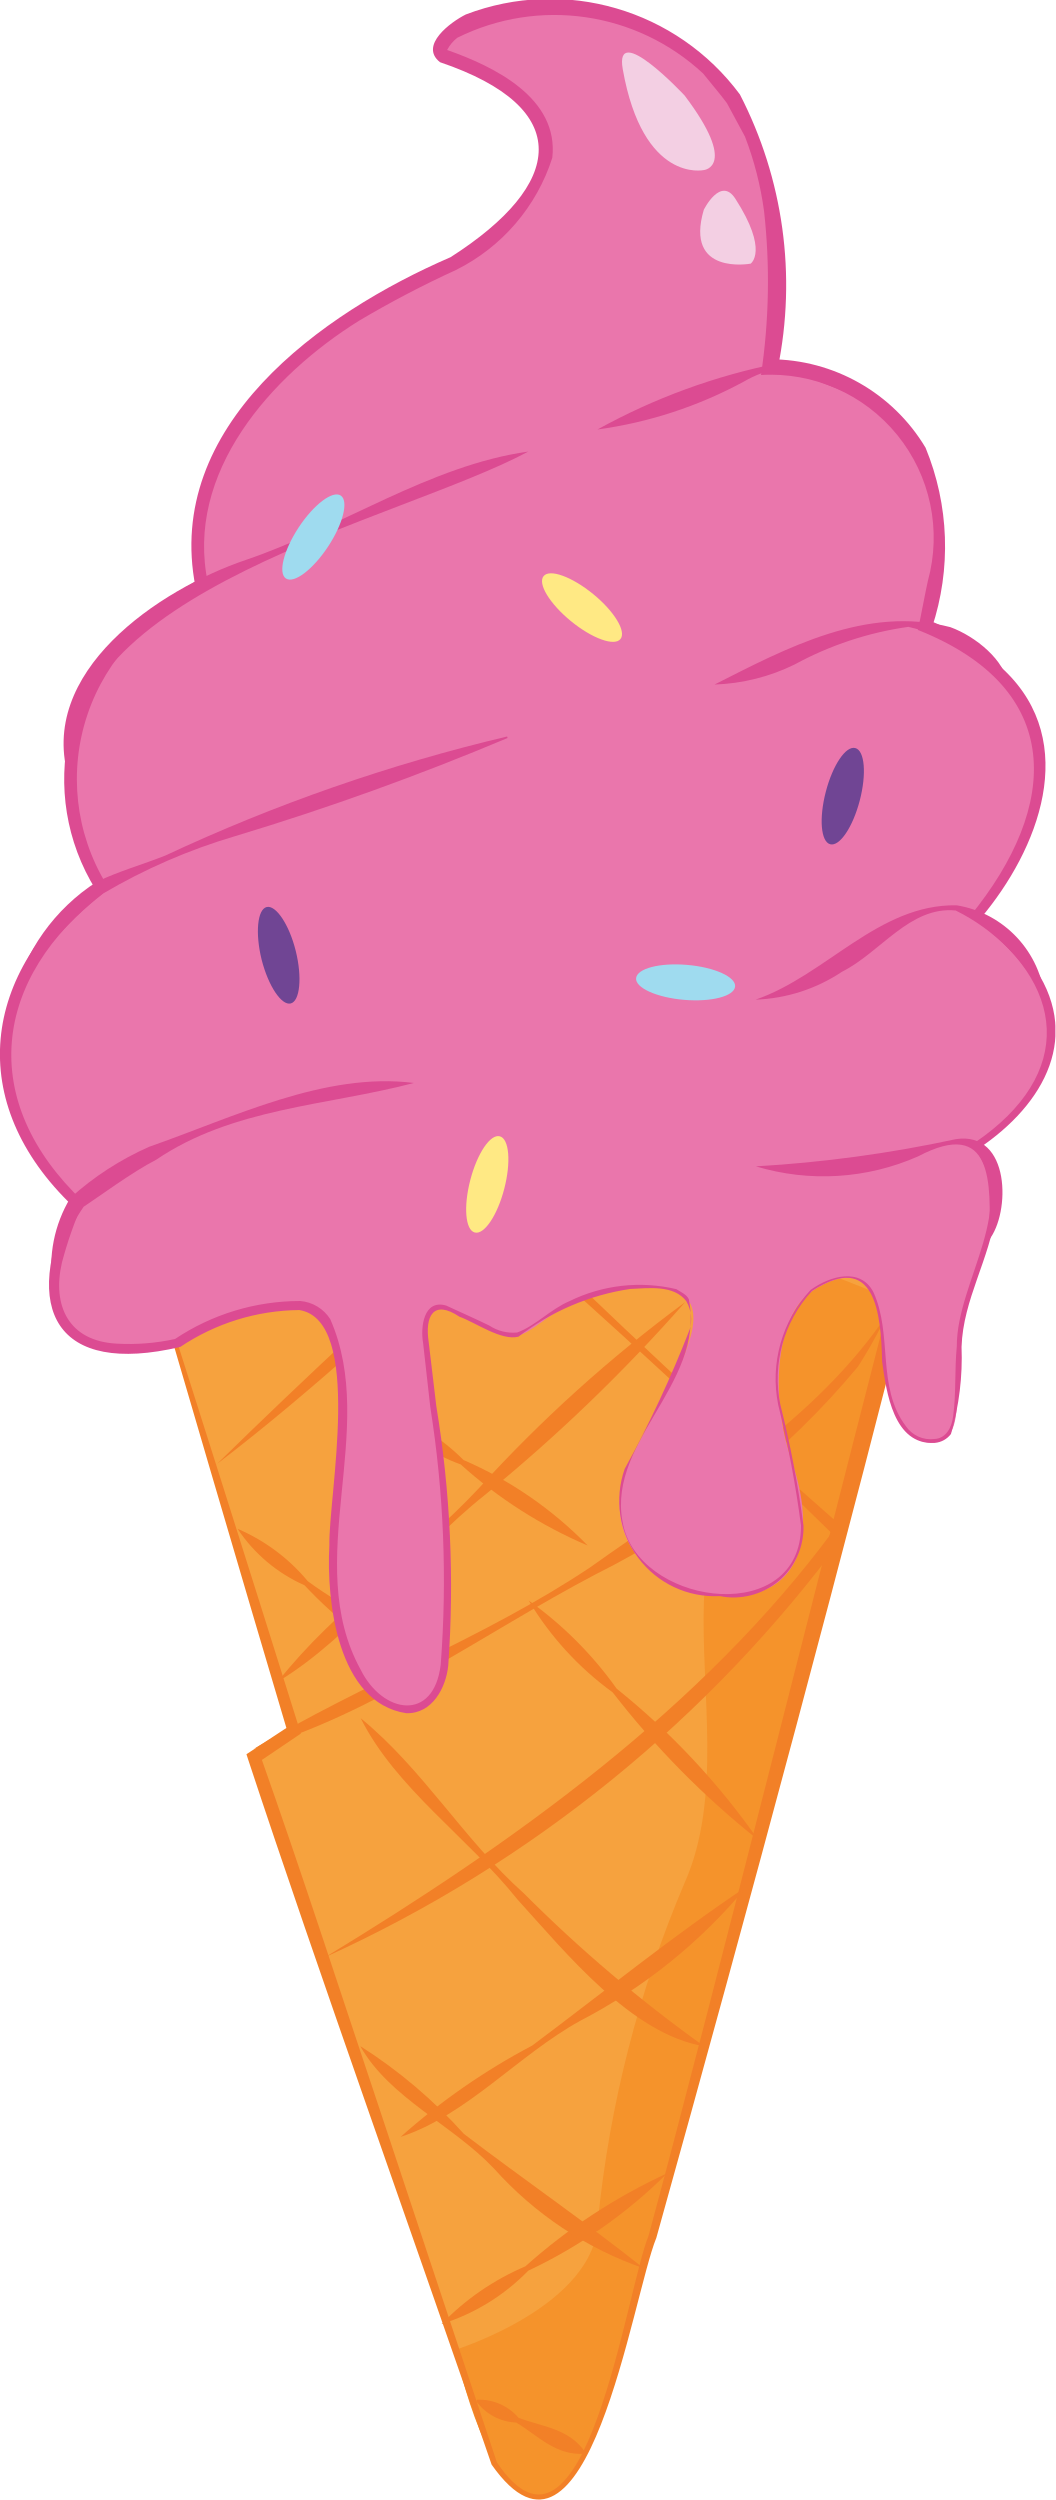
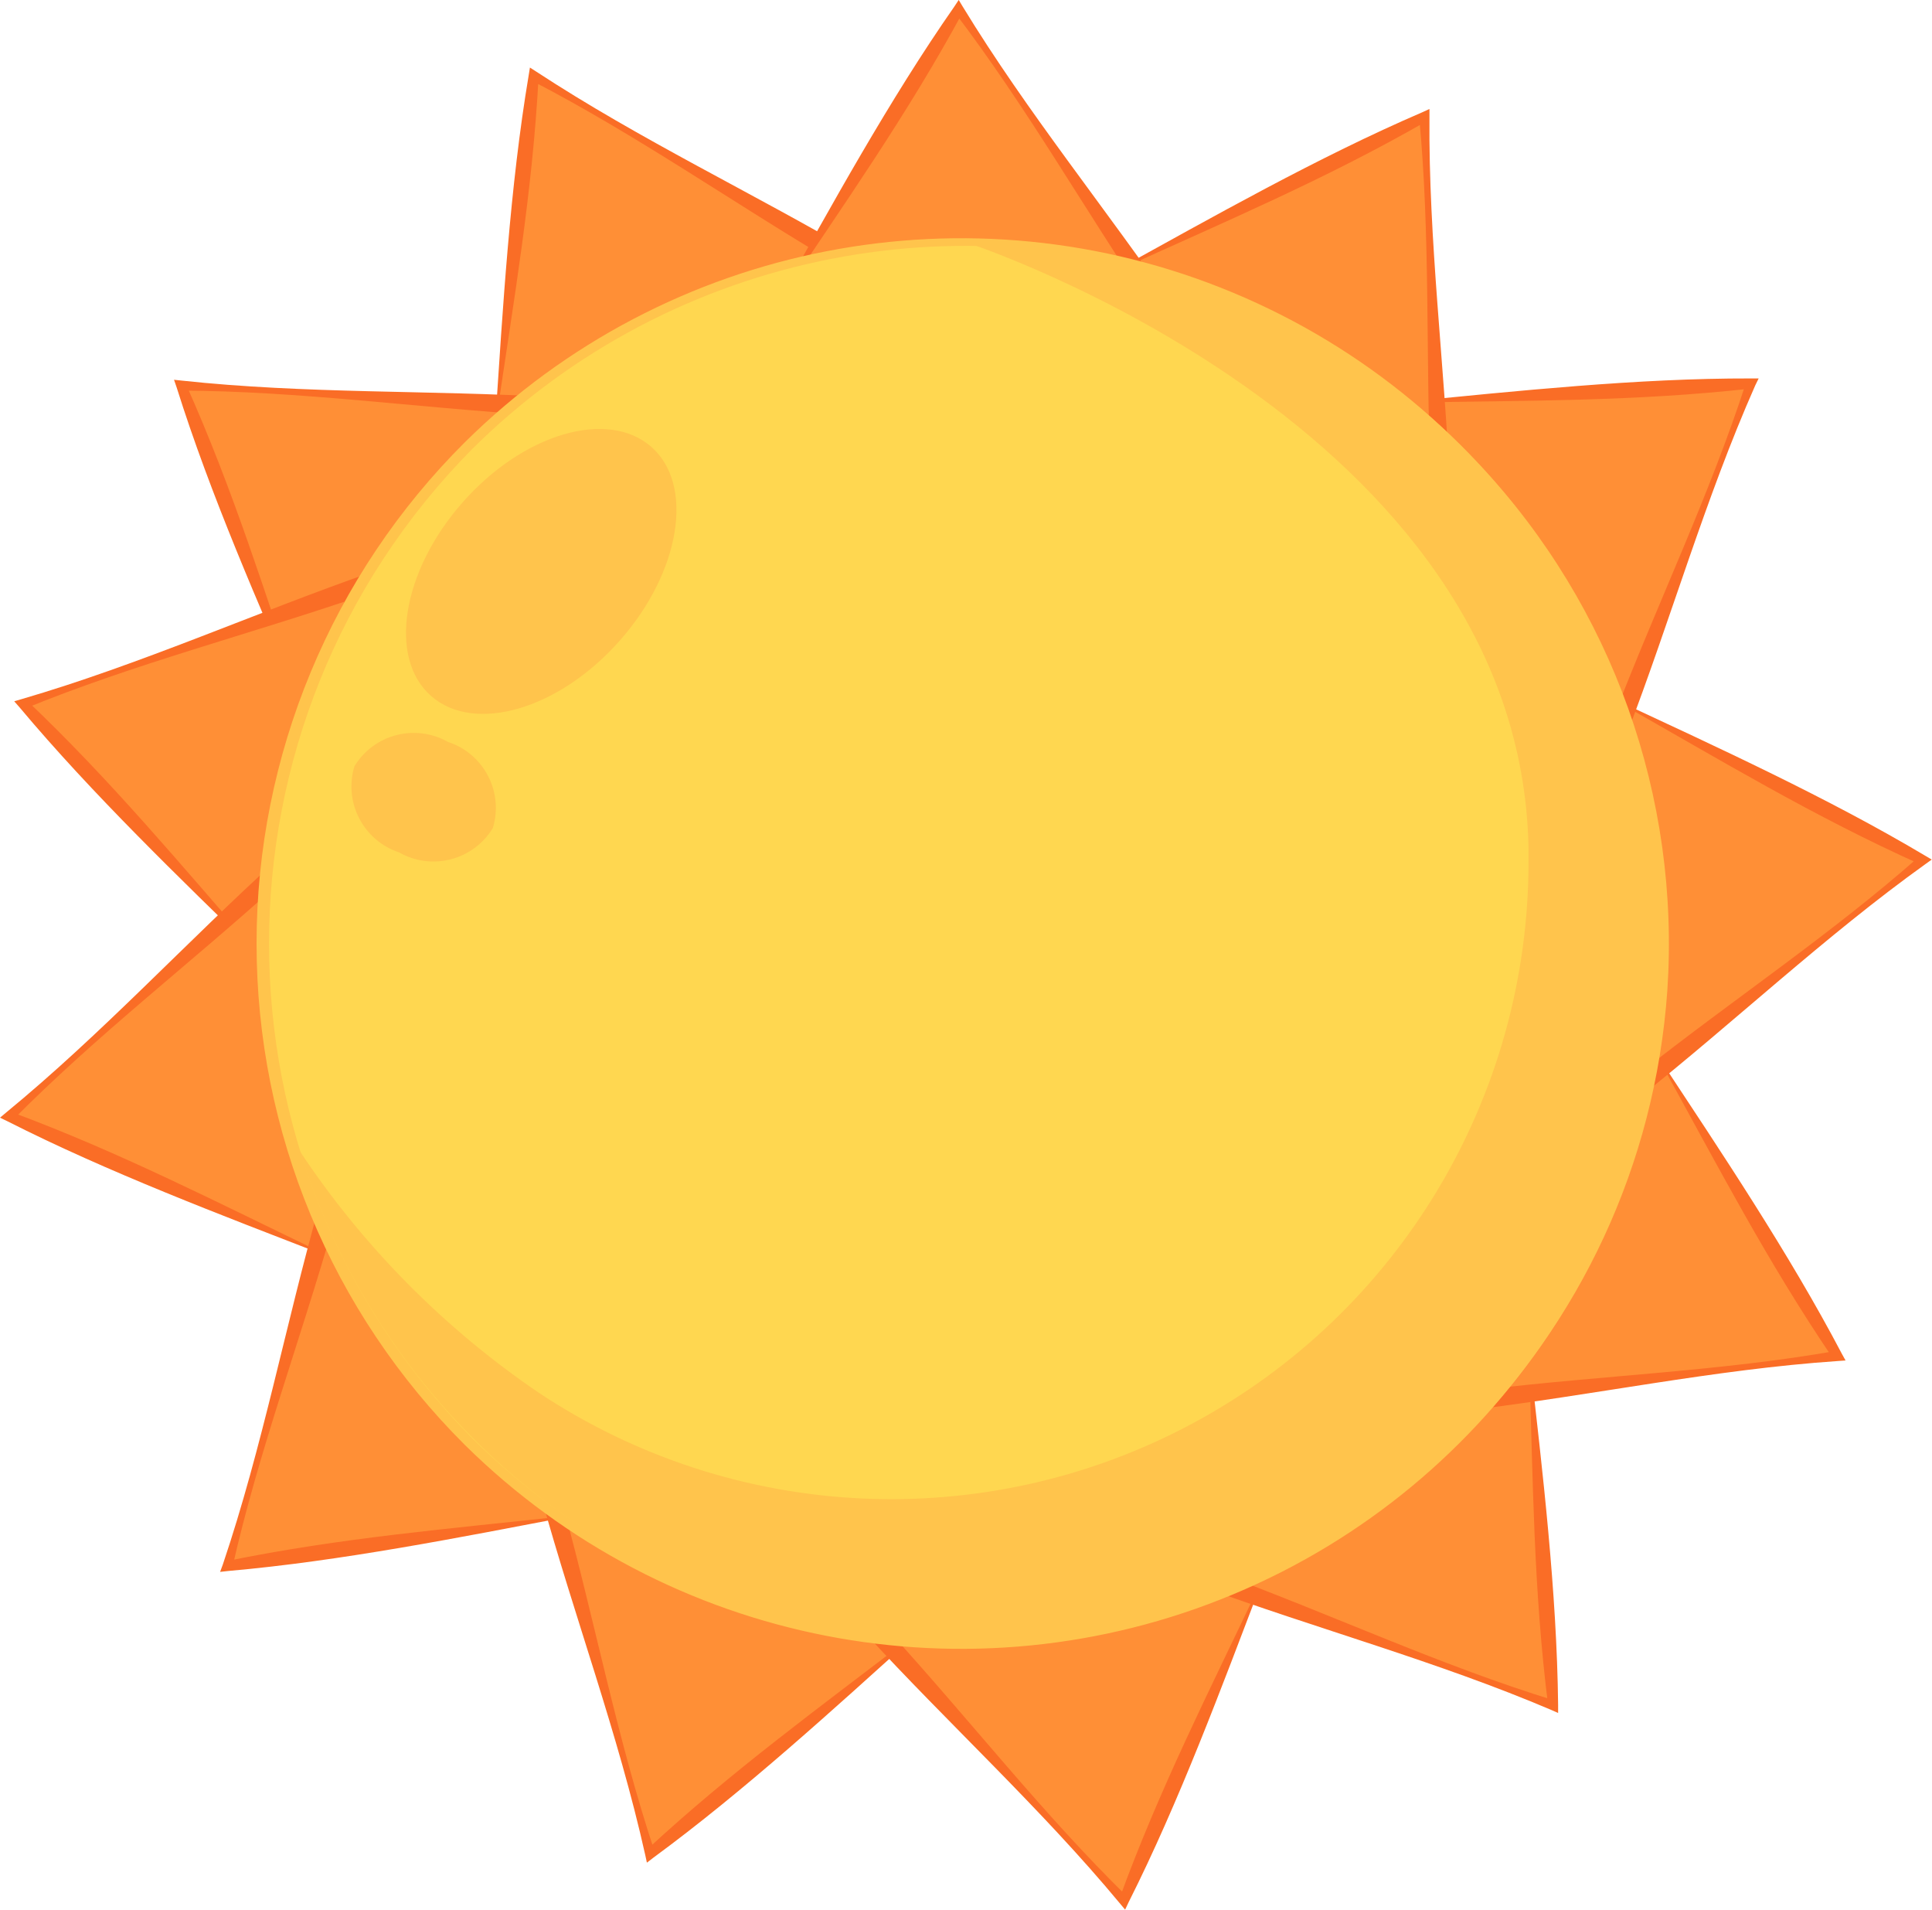
- <svg xmlns="http://www.w3.org/2000/svg" width="21.108" height="50" viewBox="0 0 21.108 50">
+ <svg xmlns="http://www.w3.org/2000/svg" width="28.922" height="28.581" viewBox="0 0 28.922 28.581">
  <defs>
    <clipPath id="clip-path">
-       <rect id="Retângulo_186" data-name="Retângulo 186" width="21.108" height="50" transform="translate(0 0)" fill="none" />
+       <path id="Caminho_3507" data-name="Caminho 3507" d="M0,0H28.922V-28.581H0Z" fill="none" />
    </clipPath>
  </defs>
-   <g id="alfabeto_s_e001_fim" transform="translate(0 0)">
-     <g id="Grupo_1537" data-name="Grupo 1537" transform="translate(0 0)" clip-path="url(#clip-path)">
-       <path id="Caminho_2400" data-name="Caminho 2400" d="M4.194,37.51,7.352,47.859l-.79.526,4.8,14.121s1.076,1.93,2.041-.7,6.49-24.294,6.49-24.294Z" transform="translate(-1.48 -13.234)" fill="#f6a23e" />
-       <path id="Caminho_2401" data-name="Caminho 2401" d="M20.929,39s-1.822,4.985-1.885,6.782.372,3.932-.386,5.635a23.156,23.156,0,0,0-1.734,6.759c-.029,1.7-2.849,2.579-2.849,2.579s.505,2.587,1.531,2.958,2.024-3.831,2.024-3.831l5.3-20.093Z" transform="translate(-4.966 -13.76)" fill="#f5932b" />
-       <path id="Caminho_2402" data-name="Caminho 2402" d="M4.2,37.43c.827,2.569,2.459,7.73,3.263,10.3l.027.087-.077.052-.786.531.051-.15c.829,2.343,1.593,4.709,2.383,7.066l2.35,7.077c1.756,2.6,2.593-3.471,3.032-4.53,1.247-4.579,4.041-15.746,5.284-20.487l.159.2c-4.508-.034-11.1-.1-15.686-.154m-.026-.019c4.651-.019,11.118-.162,15.712-.155H20.1l-.052.205c-1.65,6.586-3.611,13.87-5.448,20.448-.481,1.169-1.375,7.274-3.295,4.536-1.432-4.173-3.511-9.979-4.871-14.108l-.032-.1.083-.054.792-.521-.05.139c-.769-2.584-2.3-7.8-3.051-10.395" transform="translate(-1.473 -13.145)" fill="#f28027" />
-       <path id="Caminho_2403" data-name="Caminho 2403" d="M7.843,49.412c2.194-1.32,4.609-2.212,6.736-3.636,2.053-1.467,4.315-2.782,5.8-4.864l.028.015a9.5,9.5,0,0,1-.48.84,16.3,16.3,0,0,1-5.26,4.161c-2.241,1.179-4.419,2.79-6.828,3.484" transform="translate(-2.767 -14.435)" fill="#f28027" />
-       <path id="Caminho_2404" data-name="Caminho 2404" d="M6.685,42.427q2.732-2.675,5.6-5.2,3.377,3.336,6.943,6.467l.075.067-.056.086A26.454,26.454,0,0,1,8.867,52.276c3.73-2.268,7.531-4.962,10.181-8.558l.019.153q-3.345-3.281-6.874-6.363h.181c-1.852,1.655-3.757,3.446-5.69,4.917" transform="translate(-2.359 -13.135)" fill="#f28027" />
-       <path id="Caminho_2405" data-name="Caminho 2405" d="M12.38,63.308a13.218,13.218,0,0,1,2.634-1.828c1.413-1.057,2.853-2.223,4.289-3.18a10.777,10.777,0,0,1-3.331,2.686c-1.237.683-2.267,1.888-3.592,2.322" transform="translate(-4.368 -20.57)" fill="#f28027" />
-       <path id="Caminho_2406" data-name="Caminho 2406" d="M13.645,70.177a5.1,5.1,0,0,1,1.676-1.154,11.417,11.417,0,0,1,2.838-1.862,9.988,9.988,0,0,1-2.78,1.949,4.156,4.156,0,0,1-1.734,1.067" transform="translate(-4.814 -23.696)" fill="#f28027" />
-       <path id="Caminho_2407" data-name="Caminho 2407" d="M14.739,74.158a1.035,1.035,0,0,1,.827.362c.48.182,1.007.21,1.336.691l-.014.029c-.582.038-.929-.36-1.368-.625a1.034,1.034,0,0,1-.8-.427Z" transform="translate(-5.195 -26.164)" fill="#f28027" />
-       <path id="Caminho_2408" data-name="Caminho 2408" d="M7.349,47.248a3.751,3.751,0,0,1,1.4,1.046c.764.569,1.787,1.006,2.26,1.844a8.557,8.557,0,0,1-2.325-1.762,3.126,3.126,0,0,1-1.339-1.129" transform="translate(-2.593 -16.67)" fill="#f28027" />
-       <path id="Caminho_2409" data-name="Caminho 2409" d="M8.592,47.825c1.161-1.475,2.739-2.5,4.011-3.858a28.152,28.152,0,0,1,4.132-3.728A33.66,33.66,0,0,1,12.724,44.1c-1.44,1.144-2.585,2.79-4.132,3.728" transform="translate(-3.031 -14.197)" fill="#f28027" />
-       <path id="Caminho_2410" data-name="Caminho 2410" d="M11.955,43.633a4,4,0,0,1,1.533.962,7.78,7.78,0,0,1,2.484,1.711,9.152,9.152,0,0,1-2.541-1.623,3.33,3.33,0,0,1-1.476-1.05" transform="translate(-4.218 -15.395)" fill="#f28027" />
-       <path id="Caminho_2411" data-name="Caminho 2411" d="M16.341,49.464A7.506,7.506,0,0,1,18.1,51.226a14.61,14.61,0,0,1,2.832,3.026A17.22,17.22,0,0,1,18.02,51.3a6.22,6.22,0,0,1-1.679-1.835" transform="translate(-5.766 -17.452)" fill="#f28027" />
-       <path id="Caminho_2412" data-name="Caminho 2412" d="M11.148,53.1c1.251,1.025,2.062,2.431,3.26,3.5a28.551,28.551,0,0,0,3.607,3.06c-1.45-.241-2.75-1.855-3.734-2.937-.985-1.235-2.433-2.224-3.132-3.62" transform="translate(-3.933 -18.735)" fill="#f28027" />
-       <path id="Caminho_2413" data-name="Caminho 2413" d="M11.145,63.24a9.945,9.945,0,0,1,2.064,1.75c1.194.912,2.425,1.755,3.6,2.691a7.192,7.192,0,0,1-3-2c-.819-.866-2.082-1.408-2.667-2.437" transform="translate(-3.932 -22.313)" fill="#f28027" />
-       <path id="Caminho_2414" data-name="Caminho 2414" d="M16.294,25.92c-.685.45-.877,2.017-.395,3.42s.219,2.719-1.316,2.675-2.468-1.184-2.024-2.456,2.551-3.771.445-3.727-2.2,1.271-2.962.92L9.278,26.4s-.745-.526-.7.395,1.009,6.709.044,7.367S6.6,33.112,6.734,31.138s.526-4.779-.614-4.911a4.661,4.661,0,0,0-2.5.746S-.15,27.982,1.6,24.166c0,0-3.552-3.114.483-6.315,0,0-2.324-3.742,2.017-6.037,0,0-1.169-3.742,5.029-6.432,0,0,4.21-2.456,0-4.093,0,0-.665-.036.124-.65S16.667-.9,15.461,7.458c0,0,4.473.044,3.114,5.175,0,0,4.414,1.578,1.023,5.788,0,0,3.391,2.237,0,4.6,0,0,.76.658,0,2.5s.029,3.42-.936,3.42-.965-2.193-.965-2.193,0-1.754-1.4-.833" transform="translate(-0.056 -0.092)" fill="#ea76ac" />
-       <path id="Caminho_2415" data-name="Caminho 2415" d="M16.236,25.824a2.588,2.588,0,0,0-.629,2.27,21.335,21.335,0,0,1,.463,2.421,1.4,1.4,0,0,1-1.676,1.407,1.911,1.911,0,0,1-1.9-2.545,23.468,23.468,0,0,0,1.3-2.787.72.72,0,0,0-.069-.568c-.25-.327-.747-.259-1.12-.243a4.8,4.8,0,0,0-2.236.955c-.346.087-.86-.286-1.181-.4-.523-.351-.691-.008-.615.5l.153,1.287a22.213,22.213,0,0,1,.239,5.191c-.046.447-.322.968-.84.952-1.373-.207-1.6-2.236-1.538-3.355-.02-.986.689-4.5-.6-4.708a4.333,4.333,0,0,0-2.382.738c-2.488.586-3.2-.746-2.168-2.934l.027.125c-2.18-2.075-1.851-4.7.479-6.489l-.027.156A4.191,4.191,0,0,1,3.19,12.071c.256-.168.523-.32.784-.481l-.063.154c-.636-3.222,2.5-5.476,5.1-6.6,2.28-1.458,2.492-2.983-.211-3.9-.424-.335.217-.806.517-.955a4.726,4.726,0,0,1,5.481,1.6,8.317,8.317,0,0,1,.757,5.479l-.157-.183a3.634,3.634,0,0,1,3.113,1.769,5.178,5.178,0,0,1,.128,3.6l-.084-.159a4.591,4.591,0,0,1,1.531,1.01c1.518,1.451.688,3.583-.477,4.965l-.022-.142a4.41,4.41,0,0,1,1.033,1.024c1.057,1.434.272,2.832-1.046,3.717l.006-.109a1.747,1.747,0,0,1,.338,1.378c-.12.939-.656,1.747-.687,2.7a5.509,5.509,0,0,1-.212,1.742.451.451,0,0,1-.324.178c-.825.051-.968-1.019-1.053-1.628-.021-.984-.146-2.223-1.4-1.413m-.018-.027c.368-.266.988-.452,1.246.057.388.85.058,1.9.648,2.677a.6.6,0,0,0,.57.256c.234-.01.349-.234.375-.458.062-.452.027-.926.073-1.393-.007-1.318,1.307-2.845.3-4.028l.061-.049c2.011-1.366,1.856-3.193-.1-4.524,1.811-2.215,1.905-4.562-1.04-5.729.039-.157.163-.824.2-.979A3.26,3.26,0,0,0,15.22,7.5a12.668,12.668,0,0,0,.061-3.277A6.612,6.612,0,0,0,14.9,2.733l-.362-.671c-.149-.2-.318-.393-.476-.592A4.366,4.366,0,0,0,9.146.755a.753.753,0,0,0-.2.238c0,.026-.013-.014,0,.008.933.328,2.235.957,2.1,2.155A3.8,3.8,0,0,1,9.119,5.4,20.725,20.725,0,0,0,7.182,6.414C5.424,7.509,3.687,9.458,4.16,11.666l.024.1L4.1,11.82a4.044,4.044,0,0,0-1.977,5.859l.049.088-.076.068c-2.257,1.734-2.556,4.183-.43,6.2a8.078,8.078,0,0,0-.428,1.219c-.2.867.14,1.571,1.1,1.619A4.29,4.29,0,0,0,3.5,26.78a4.5,4.5,0,0,1,2.505-.76.786.786,0,0,1,.6.363c.976,2.217-.584,4.843.609,7.012.44.884,1.461,1.052,1.6-.1a22.138,22.138,0,0,0-.208-5.151l-.145-1.291c-.052-.3.006-.874.462-.742.214.1.635.287.863.4a.861.861,0,0,0,.557.139c.362-.129.664-.464,1.048-.628a3.183,3.183,0,0,1,2.136-.239c.086.058.2.1.249.2.351,1.729-1.753,2.909-1.29,4.605.452,1.556,3.536,1.915,3.534-.076a21.552,21.552,0,0,0-.456-2.415,2.615,2.615,0,0,1,.649-2.3" transform="translate(0 0)" fill="#dc4b92" />
-       <path id="Caminho_2416" data-name="Caminho 2416" d="M11.262,13.953c-2.613,1.4-9.451,2.774-9.155,6.549l-.031.009c-.665-2.14,1.79-3.8,3.535-4.39,1.893-.642,3.691-1.895,5.651-2.167" transform="translate(-0.693 -4.923)" fill="#dc4b92" />
-       <path id="Caminho_2417" data-name="Caminho 2417" d="M24.2,12.161a12.458,12.458,0,0,0-2.092-.843,2.212,2.212,0,0,0-.708.263,8.568,8.568,0,0,1-2.935.962A12.518,12.518,0,0,1,22.1,11.214a2.483,2.483,0,0,1,2.1.947" transform="translate(-6.516 -3.953)" fill="#dc4b92" />
-       <path id="Caminho_2418" data-name="Caminho 2418" d="M.389,28.033a3.912,3.912,0,0,1,1.686-2.369c.451-.214.916-.344,1.366-.522a35.354,35.354,0,0,1,6.838-2.382l.01.03a54.791,54.791,0,0,1-5.446,1.962A11.718,11.718,0,0,0,2.2,25.9,6.877,6.877,0,0,0,.389,28.033" transform="translate(-0.137 -8.03)" fill="#dc4b92" />
-       <path id="Caminho_2419" data-name="Caminho 2419" d="M27.96,20.492a3.839,3.839,0,0,0-2-1.18,6.719,6.719,0,0,0-2.277.754,3.936,3.936,0,0,1-1.6.4c1.443-.731,3.04-1.586,4.717-1.148.5.182,1.105.667,1.157,1.171" transform="translate(-7.793 -6.775)" fill="#dc4b92" />
-       <path id="Caminho_2420" data-name="Caminho 2420" d="M8.823,33.45c-1.745.458-3.619.494-5.156,1.537-.472.24-1.167.755-1.447.938a3.392,3.392,0,0,0-.586,1.593l-.032.006a2.658,2.658,0,0,1,.351-1.775,5.894,5.894,0,0,1,1.579-1.024c1.684-.588,3.511-1.5,5.291-1.276" transform="translate(-0.547 -11.79)" fill="#dc4b92" />
-       <path id="Caminho_2421" data-name="Caminho 2421" d="M29.14,29.881a3.93,3.93,0,0,0-1.788-1.8c-.916-.09-1.5.836-2.274,1.225a3.327,3.327,0,0,1-1.728.558c1.41-.487,2.457-1.914,4.02-1.887a2.118,2.118,0,0,1,1.77,1.9" transform="translate(-8.238 -9.871)" fill="#dc4b92" />
-       <path id="Caminho_2422" data-name="Caminho 2422" d="M28.019,37.21c.051-1.146.076-2.455-1.415-1.67a4.682,4.682,0,0,1-3.246.2,26.019,26.019,0,0,0,4-.544c1.1-.168,1.094,1.483.66,2.018" transform="translate(-8.241 -12.413)" fill="#dc4b92" />
-       <path id="Caminho_2423" data-name="Caminho 2423" d="M20.474,2.483S19.063.972,19.237,1.957c.406,2.291,1.623,2.017,1.623,2.017s.691-.066-.386-1.491" transform="translate(-6.782 -0.573)" fill="#f3cfe3" />
-       <path id="Caminho_2424" data-name="Caminho 2424" d="M21.713,6.271s.335-.674.628-.219c.676,1.048.307,1.3.307,1.3s-1.331.247-.936-1.081" transform="translate(-7.635 -2.079)" fill="#f3cfe3" />
-       <path id="Caminho_2425" data-name="Caminho 2425" d="M9.052,15.937c-.3.458-.417.916-.255,1.023s.538-.178.841-.636.416-.916.255-1.023-.538.178-.841.636" transform="translate(-3.078 -5.39)" fill="#9fdbef" />
-       <path id="Caminho_2426" data-name="Caminho 2426" d="M17.327,18.672c.425.348.869.509.991.359s-.122-.554-.546-.9-.868-.509-.991-.359.122.553.546.9" transform="translate(-5.909 -6.25)" fill="#ffe984" />
-       <path id="Caminho_2427" data-name="Caminho 2427" d="M8.041,29.078c.135.532.4.925.583.878s.232-.518.1-1.05-.4-.925-.583-.878-.231.517-.1,1.05" transform="translate(-2.809 -9.887)" fill="#704594" />
-       <path id="Caminho_2428" data-name="Caminho 2428" d="M20.678,29.814c-.547-.047-1,.072-1.02.265s.413.388.96.434,1-.072,1.02-.265-.414-.388-.96-.434" transform="translate(-6.936 -10.516)" fill="#9fdbef" />
-       <path id="Caminho_2429" data-name="Caminho 2429" d="M25.475,23.989c-.138.531-.1,1,.088,1.05s.452-.342.591-.874.1-1-.089-1.05-.452.342-.59.874" transform="translate(-8.959 -8.154)" fill="#704594" />
-       <path id="Caminho_2430" data-name="Caminho 2430" d="M14.489,35.987c-.138.531-.1,1,.089,1.05s.452-.342.59-.874.1-1-.089-1.05-.452.342-.59.874" transform="translate(-5.083 -12.387)" fill="#ffe984" />
+   <g id="alfabeto_s_e001_fim" transform="translate(0 28.581)">
+     <g id="Grupo_2252" data-name="Grupo 2252" transform="translate(7.425 -22.319)">
+       <path id="Caminho_3476" data-name="Caminho 3476" d="M0,0,.564-5.124,5.151-2.443Z" fill="#ff8f36" />
+     </g>
+     <g id="Grupo_2283" data-name="Grupo 2283" clip-path="url(#clip-path)">
+       <g id="Grupo_2253" data-name="Grupo 2253" transform="translate(7.433 -22.331)">
+         <path id="Caminho_3477" data-name="Caminho 3477" d="M0,0C1.474-.765,3.589-1.9,5.083-2.557l-.011.246C3.547-3.211,2.094-4.234.518-5.048L.63-5.105C.538-3.36.258-1.762,0,0M-.016.023C.094-1.632.2-3.45.481-5.121L.5-5.239l.095.061c1.556,1.02,3.242,1.816,4.844,2.755C3.852-1.6,1.639-.689-.016.023" fill="#fa6d26" />
+       </g>
+       <g id="Grupo_2254" data-name="Grupo 2254" transform="translate(4.542 -17.991)">
+         <path id="Caminho_3478" data-name="Caminho 3478" d="M0,0-1.83-4.82l5.3.3Z" fill="#ff8f36" />
+       </g>
+       <g id="Grupo_2255" data-name="Grupo 2255" transform="translate(4.544 -18.005)">
+         <path id="Caminho_3479" data-name="Caminho 3479" d="M0,0C.965-1.352,2.331-3.325,3.363-4.59l.1.224C1.7-4.474-.062-4.723-1.836-4.73l.074-.1C-1.049-3.237-.572-1.686,0,0M0,.028C-.659-1.5-1.392-3.162-1.9-4.779l-.039-.113.113.012c1.849.2,3.713.141,5.567.248C2.7-3.179,1.146-1.359,0,.028" fill="#fa6d26" />
+       </g>
+       <g id="Grupo_2256" data-name="Grupo 2256" transform="translate(3.877 -14.29)">
+         <path id="Caminho_3480" data-name="Caminho 3480" d="M0,0-3.531-3.756,1.487-5.5Z" fill="#ff8f36" />
+       </g>
+       <g id="Grupo_2257" data-name="Grupo 2257" transform="translate(3.874 -14.304)">
+         <path id="Caminho_3481" data-name="Caminho 3481" d="M0,0C.375-1.618.886-3.963,1.356-5.526l.18.168c-1.675.575-3.4,1.016-5.039,1.687l.03-.123C-2.206-2.591-1.173-1.34,0,0M.007.028c-1.187-1.159-2.5-2.42-3.589-3.719l-.079-.09.109-.032c1.785-.521,3.485-1.286,5.24-1.9C1.284-3.969.54-1.693.007.028" fill="#fa6d26" />
+       </g>
+       <g id="Grupo_2258" data-name="Grupo 2258" transform="translate(4.861 -9.804)">
+         <path id="Caminho_3482" data-name="Caminho 3482" d="M0,0-4.723-2.066-.8-5.645Z" fill="#ff8f36" />
+       </g>
+       <g id="Grupo_2259" data-name="Grupo 2259" transform="translate(4.852 -9.815)">
+         <path id="Caminho_3483" data-name="Caminho 3483" d="M0,0C-.291-1.636-.743-3.992-.925-5.615l.232.084C-2.007-4.343-3.417-3.261-4.664-2l-.02-.124C-3.046-1.516-1.605-.772,0,0M.017.023c-1.546-.6-3.25-1.242-4.761-2.009l-.108-.052.087-.073c1.437-1.18,2.7-2.552,4.074-3.8C-.379-4.154-.168-1.769.017.023" fill="#fa6d26" />
+       </g>
+       <g id="Grupo_2260" data-name="Grupo 2260" transform="translate(8.508 -5.888)">
+         <path id="Caminho_3484" data-name="Caminho 3484" d="M0,0-5.1.745l1.44-5.115Z" fill="#ff8f36" />
+       </g>
+       <g id="Grupo_2261" data-name="Grupo 2261" transform="translate(8.495 -5.893)">
+         <path id="Caminho_3485" data-name="Caminho 3485" d="M0,0C-1.112-1.234-2.742-2.995-3.755-4.275l.241-.052C-4-2.624-4.625-.96-5.016.77L-5.1.676C-3.387.325-1.77.194,0,0M.027.01c-1.63.31-3.416.666-5.1.814L-5.2.838-5.16.73c.595-1.762.941-3.594,1.446-5.382C-2.519-3.325-1.079-1.412.027.01" fill="#fa6d26" />
+       </g>
+       <g id="Grupo_2262" data-name="Grupo 2262" transform="translate(13.706 -4.121)">
+         <path id="Caminho_3486" data-name="Caminho 3486" d="M0,0-3.975,3.283-5.4-1.837Z" fill="#ff8f36" />
+       </g>
+       <g id="Grupo_2263" data-name="Grupo 2263" transform="translate(13.692 -4.119)">
+         <path id="Caminho_3487" data-name="Caminho 3487" d="M0,0C-1.591-.478-3.9-1.138-5.428-1.708l.179-.169c.467,1.709.8,3.455,1.36,5.137l-.12-.038C-2.727,2.035-1.413,1.085,0,0M.028,0c-1.233,1.11-2.575,2.34-3.941,3.343l-.095.073L-4.033,3.3c-.405-1.815-1.06-3.561-1.555-5.351C-3.879-1.536-1.655-.648.028,0" fill="#fa6d26" />
+       </g>
+       <g id="Grupo_2264" data-name="Grupo 2264" transform="translate(18.868 -4.871)">
+         <path id="Caminho_3488" data-name="Caminho 3488" d="M0,0-2.043,4.733l-3.6-3.91Z" fill="#ff8f36" />
+       </g>
+       <g id="Grupo_2265" data-name="Grupo 2265" transform="translate(18.857 -4.862)">
+         <path id="Caminho_3489" data-name="Caminho 3489" d="M0,0C-1.634.3-3.988.762-5.61.952L-5.527.72c1.193,1.308,2.283,2.713,3.551,3.954L-2.1,4.7C-1.5,3.054-.764,1.609,0,0M.023-.017C-.569,1.532-1.2,3.239-1.963,4.754l-.051.108-.073-.087C-3.274,3.344-4.653,2.088-5.909.72-4.152.4-1.769.177.023-.017" fill="#fa6d26" />
+       </g>
+       <g id="Grupo_2266" data-name="Grupo 2266" transform="translate(22.897 -8.201)">
+         <path id="Caminho_3490" data-name="Caminho 3490" d="M0,0,.352,5.143l-4.99-1.827Z" fill="#ff8f36" />
+       </g>
+       <g id="Grupo_2267" data-name="Grupo 2267" transform="translate(22.892 -8.188)">
+         <path id="Caminho_3491" data-name="Caminho 3491" d="M0,0C-1.316,1.014-3.2,2.505-4.551,3.416l-.033-.244C-2.923,3.788-1.312,4.538.384,5.06l-.1.075C.064,3.4.058,1.78,0,0M.012-.026C.2,1.623.414,3.431.433,5.125l0,.12L.332,5.2c-1.711-.729-3.511-1.214-5.255-1.854C-3.508,2.257-1.491.967.012-.026" fill="#fa6d26" />
+       </g>
+       <g id="Grupo_2268" data-name="Grupo 2268" transform="translate(24.851 -12.709)">
+         <path id="Caminho_3492" data-name="Caminho 3492" d="M0,0,2.653,4.42l-5.274.643Z" fill="#ff8f36" />
+       </g>
+       <g id="Grupo_2269" data-name="Grupo 2269" transform="translate(24.852 -12.695)">
+         <path id="Caminho_3493" data-name="Caminho 3493" d="M0,0C-.71,1.5-1.707,3.684-2.5,5.113l-.14-.2C-.879,4.7.9,4.638,2.644,4.331l-.056.114C1.605,3,.861,1.559,0,0M0-.029c.913,1.385,1.93,2.9,2.718,4.4l.058.105-.113.008C.806,4.61-1.017,5-2.861,5.22-2.1,3.606-.888,1.54,0-.029" fill="#fa6d26" />
+       </g>
+       <g id="Grupo_2270" data-name="Grupo 2270" transform="translate(24.21 -18.088)">
+         <path id="Caminho_3494" data-name="Caminho 3494" d="M0,0,4.573,2.38.414,5.686Z" fill="#ff8f36" />
+       </g>
+       <g id="Grupo_2271" data-name="Grupo 2271" transform="translate(24.218 -18.076)">
+         <path id="Caminho_3495" data-name="Caminho 3495" d="M0,0C.18,1.651.472,4.033.545,5.664l-.225-.1c1.39-1.1,2.87-2.081,4.2-3.256l.012.125C2.937,1.718,1.55.878,0,0M-.016-.024c1.5.7,3.16,1.458,4.616,2.325l.1.059-.092.066C3.1,3.507,1.747,4.791.291,5.946.1,4.171.049,1.777-.016-.024" fill="#fa6d26" />
+       </g>
+       <g id="Grupo_2272" data-name="Grupo 2272" transform="translate(21.064 -22.561)">
+         <path id="Caminho_3496" data-name="Caminho 3496" d="M0,0,5.147-.281,3.252,4.683Z" fill="#ff8f36" />
+       </g>
+       <g id="Grupo_2273" data-name="Grupo 2273" transform="translate(21.077 -22.555)">
+         <path id="Caminho_3497" data-name="Caminho 3497" d="M0,0C1,1.33,2.461,3.23,3.353,4.6l-.244.03c.639-1.652,1.41-3.253,1.956-4.941l.074.1C3.4-.017,1.781-.033,0,0M-.025-.013c1.65-.16,3.461-.353,5.156-.349l.119,0L5.2-.26c-.752,1.7-1.262,3.494-1.926,5.229C2.209,3.539.947,1.5-.025-.013" fill="#fa6d26" />
+       </g>
+       <g id="Grupo_2274" data-name="Grupo 2274" transform="translate(16.711 -24.531)">
+         <path id="Caminho_3498" data-name="Caminho 3498" d="M0,0,4.612-2.3l.232,5.308Z" fill="#ff8f36" />
+       </g>
+       <g id="Grupo_2275" data-name="Grupo 2275" transform="translate(16.725 -24.53)">
+         <path id="Caminho_3499" data-name="Caminho 3499" d="M0,0C1.442.825,3.541,1.987,4.9,2.887l-.212.125c-.07-1.77,0-3.546-.168-5.312l.109.064C3.116-1.367,1.621-.738,0,0M-.029,0C1.423-.8,3.008-1.7,4.565-2.37l.109-.05v.114C4.659-.447,4.9,1.4,4.982,3.258,3.433,2.37,1.466,1-.029,0" fill="#fa6d26" />
+       </g>
+       <g id="Grupo_2276" data-name="Grupo 2276" transform="translate(11.644 -24.054)">
+         <path id="Caminho_3500" data-name="Caminho 3500" d="M0,0,2.7-4.389,5.7,0Z" fill="#ff8f36" />
+       </g>
+       <g id="Grupo_2277" data-name="Grupo 2277" transform="translate(11.657 -24.061)">
+         <path id="Caminho_3501" data-name="Caminho 3501" d="M0,0C1.66-.06,4.057-.179,5.689-.132L5.573.085C4.581-1.382,3.706-2.929,2.631-4.339l.126,0C1.926-2.805.988-1.482,0,0M-.025.014C.784-1.434,1.659-3.031,2.629-4.421l.066-.1.06.1c.968,1.588,2.15,3.03,3.2,4.565C4.167.2,1.775.08-.025.014" fill="#fa6d26" />
+       </g>
+       <g id="Grupo_2278" data-name="Grupo 2278" transform="translate(24.951 -14.459)">
+         <path id="Caminho_3502" data-name="Caminho 3502" d="M0,0A10.483,10.483,0,0,1-10.483,10.483,10.483,10.483,0,0,1-20.965,0,10.483,10.483,0,0,1-10.483-10.483,10.483,10.483,0,0,1,0,0" fill="#ffd750" />
+       </g>
+       <g id="Grupo_2279" data-name="Grupo 2279" transform="translate(24.941 -14.459)">
+         <path id="Caminho_3503" data-name="Caminho 3503" d="M0,0A10.488,10.488,0,0,0-17.874-7.4a10.528,10.528,0,0,0,0,14.8A10.488,10.488,0,0,0,0,0M.019,0a10.571,10.571,0,0,1-18,7.505,10.587,10.587,0,0,1,0-15.009A10.57,10.57,0,0,1,.019,0" fill="#ffc44c" />
+       </g>
+       <g id="Grupo_2280" data-name="Grupo 2280" transform="translate(8.06 -7.74)">
+         <path id="Caminho_3504" data-name="Caminho 3504" d="M0,0A9.539,9.539,0,0,0,14.822-7.95c0-.062,0-.125,0-.189C14.713-14.485,6.444-17.2,6.444-17.2A10.483,10.483,0,0,1,16.9-6.017,10.521,10.521,0,0,1,7.1,3.744,10.486,10.486,0,0,1-3.57-3.609,13.208,13.208,0,0,0,0,0" fill="#ffc44c" />
+       </g>
+       <g id="Grupo_2281" data-name="Grupo 2281" transform="translate(6.926 -21.063)">
+         <path id="Caminho_3505" data-name="Caminho 3505" d="M0,0C-.91,1.032-1.121,2.332-.471,2.9s1.914.2,2.824-.831,1.12-2.332.47-2.9S.91-1.032,0,0" fill="#ffc44c" />
+       </g>
+       <g id="Grupo_2282" data-name="Grupo 2282" transform="translate(5.306 -17.113)">
+         <path id="Caminho_3506" data-name="Caminho 3506" d="M0,0A1.04,1.04,0,0,0,.667,1.289,1.04,1.04,0,0,0,2.072.925,1.039,1.039,0,0,0,1.4-.364,1.04,1.04,0,0,0,0,0" fill="#ffc44c" />
+       </g>
    </g>
  </g>
</svg>
